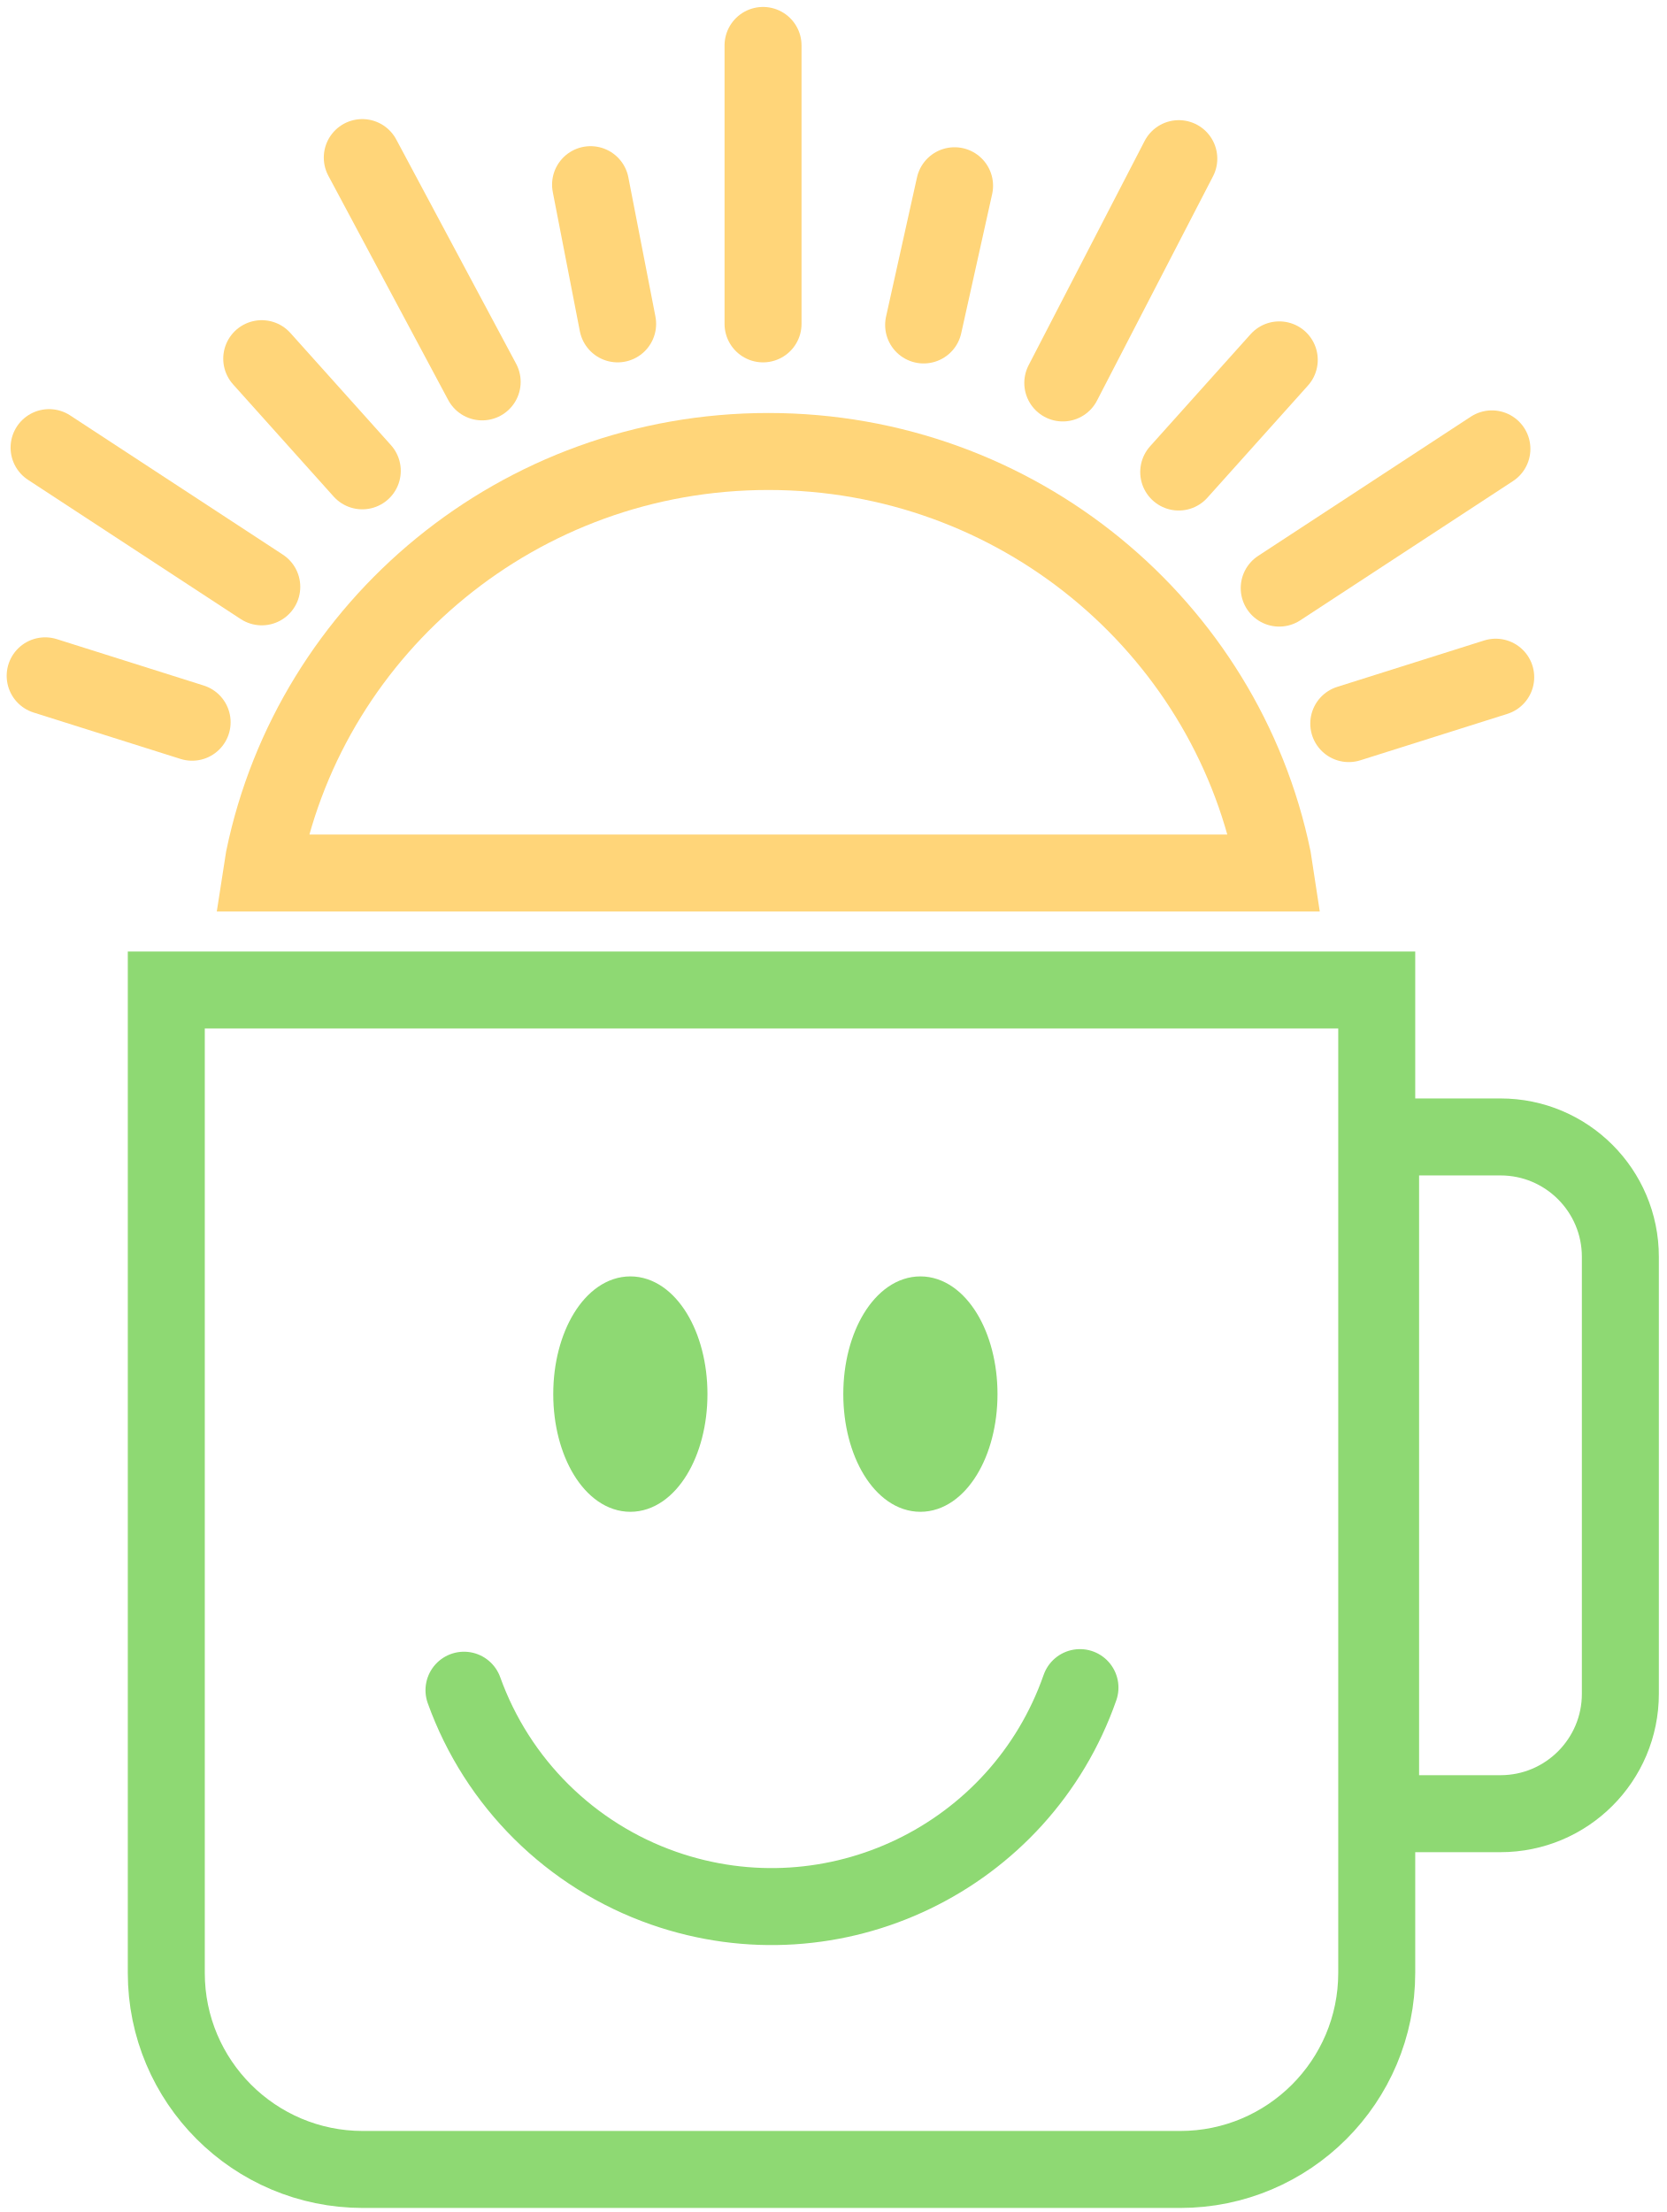
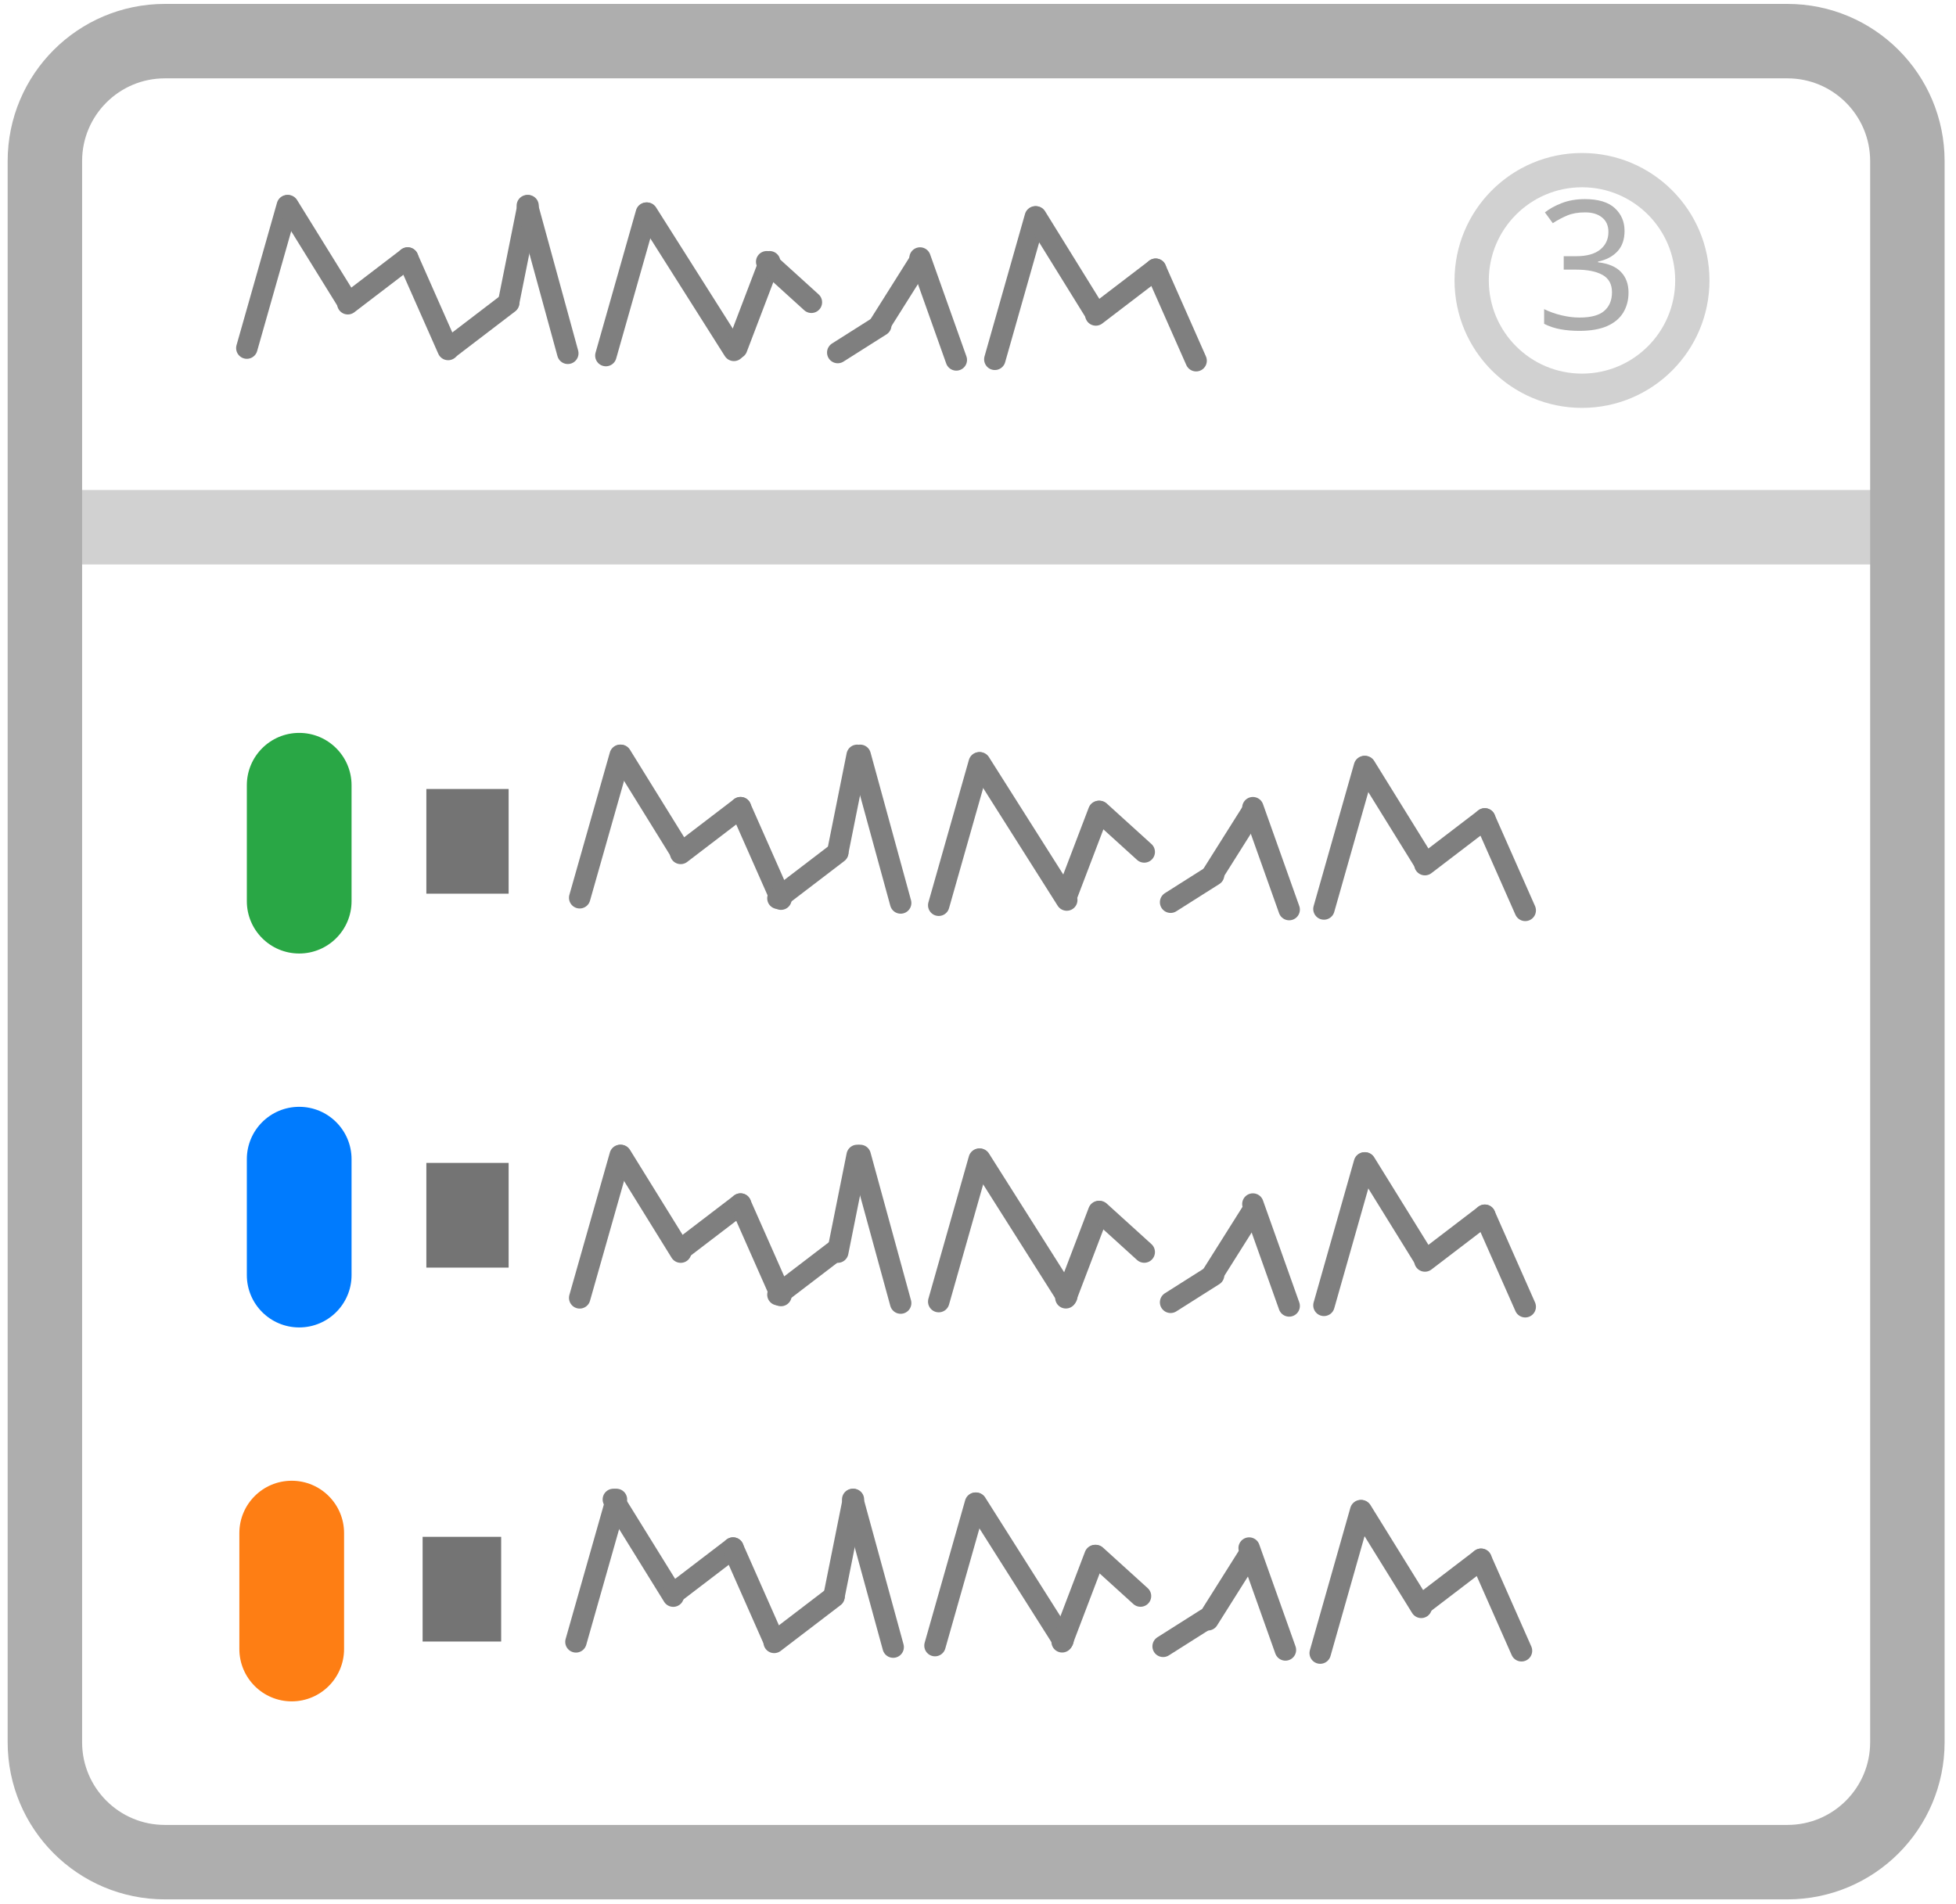
- <svg xmlns="http://www.w3.org/2000/svg" width="431" height="572" xml:space="preserve" overflow="hidden">
-   <g transform="translate(-2997 -1320)">
+ <svg xmlns="http://www.w3.org/2000/svg" width="523" height="509" xml:space="preserve" overflow="hidden">
+   <g transform="translate(-3235 -577)">
    <g>
-       <path d="M3302.17 1881 3090.83 1881C3062.76 1881 3040 1858.24 3040 1830.17L3040 1576 3353 1576 3353 1830.17C3353 1858.24 3330.24 1881 3302.17 1881Z" stroke="#8ED973" stroke-width="19.908" stroke-linecap="butt" stroke-linejoin="miter" stroke-miterlimit="8" stroke-opacity="1" fill="none" fill-rule="evenodd" />
-       <path d="M3276.26 1756.4C3260.86 1800.45 3212.66 1823.67 3168.6 1808.26 3144.56 1799.85 3125.59 1781.04 3116.98 1757.07" stroke="#8ED973" stroke-width="19.908" stroke-linecap="round" stroke-linejoin="miter" stroke-miterlimit="8" stroke-opacity="1" fill="none" fill-rule="evenodd" />
-       <path d="M3143.5 1680.5C3143.5 1665.59 3150.89 1653.5 3160 1653.5 3169.11 1653.5 3176.5 1665.59 3176.5 1680.5 3176.5 1695.41 3169.11 1707.5 3160 1707.5 3150.89 1707.5 3143.5 1695.41 3143.5 1680.5Z" stroke="#8ED973" stroke-width="6.875" stroke-linecap="butt" stroke-linejoin="miter" stroke-miterlimit="8" stroke-opacity="1" fill="#8ED973" fill-rule="evenodd" fill-opacity="1" />
-       <path d="M3218.5 1680.5C3218.5 1665.59 3225.89 1653.5 3235 1653.5 3244.11 1653.5 3251.5 1665.59 3251.5 1680.5 3251.5 1695.41 3244.11 1707.5 3235 1707.5 3225.89 1707.5 3218.5 1695.41 3218.5 1680.5Z" stroke="#8ED973" stroke-width="6.875" stroke-linecap="butt" stroke-linejoin="miter" stroke-miterlimit="8" stroke-opacity="1" fill="#8ED973" fill-rule="evenodd" fill-opacity="1" />
-       <path d="M3416 1645 3416 1758C3416 1775.12 3402.12 1789 3385 1789L3354 1789 3354 1614 3385 1614C3402.12 1614 3416 1627.88 3416 1645Z" stroke="#8ED973" stroke-width="19.908" stroke-linecap="butt" stroke-linejoin="miter" stroke-miterlimit="8" stroke-opacity="1" fill="none" fill-rule="evenodd" />
-       <path d="M3195.68 1436.75C3260.01 1436.75 3313.69 1481.93 3326.1 1541.97L3326.68 1545.76 3064.68 1545.76 3065.27 1541.97C3077.68 1481.93 3131.35 1436.75 3195.68 1436.75Z" stroke="#FFD579" stroke-width="19.908" stroke-linecap="butt" stroke-linejoin="miter" stroke-miterlimit="8" stroke-opacity="1" fill="none" fill-rule="evenodd" />
-       <path d="M3194.31 1331.75 3194.31 1403.75" stroke="#FFD579" stroke-width="19.908" stroke-linecap="round" stroke-linejoin="miter" stroke-miterlimit="8" stroke-opacity="1" fill="none" fill-rule="evenodd" />
-       <path d="M0.18 0.026 30.18 58.026" stroke="#FFD579" stroke-width="19.908" stroke-linecap="round" stroke-linejoin="miter" stroke-miterlimit="8" stroke-opacity="1" fill="none" fill-rule="evenodd" transform="matrix(-1 1.22465e-16 1.22465e-16 1 3302 1361)" />
-       <path d="M0.217 0.076 55.217 36.076" stroke="#FFD579" stroke-width="19.908" stroke-linecap="round" stroke-linejoin="miter" stroke-miterlimit="8" stroke-opacity="1" fill="none" fill-rule="evenodd" transform="matrix(-1 1.22465e-16 1.22465e-16 1 3383 1436)" />
-       <path d="M0.231 0.113 38.23 12.113" stroke="#FFD579" stroke-width="19.908" stroke-linecap="round" stroke-linejoin="miter" stroke-miterlimit="8" stroke-opacity="1" fill="none" fill-rule="evenodd" transform="matrix(-1 1.22465e-16 1.22465e-16 1 3384 1495)" />
-       <path d="M0.203 0.061 26.203 29.061" stroke="#FFD579" stroke-width="19.908" stroke-linecap="round" stroke-linejoin="miter" stroke-miterlimit="8" stroke-opacity="1" fill="none" fill-rule="evenodd" transform="matrix(-1 1.22465e-16 1.22465e-16 1 3328 1413)" />
-       <path d="M0.164 0.03 8.164 36.03" stroke="#FFD579" stroke-width="19.908" stroke-linecap="round" stroke-linejoin="miter" stroke-miterlimit="8" stroke-opacity="1" fill="none" fill-rule="evenodd" transform="matrix(-1 1.22465e-16 1.22465e-16 1 3244 1368)" />
-       <path d="M3090.68 1360.75 3121.68 1418.75" stroke="#FFD579" stroke-width="19.908" stroke-linecap="round" stroke-linejoin="miter" stroke-miterlimit="8" stroke-opacity="1" fill="none" fill-rule="evenodd" />
-       <path d="M3009.69 1435.75 3064.69 1471.75" stroke="#FFD579" stroke-width="19.908" stroke-linecap="round" stroke-linejoin="miter" stroke-miterlimit="8" stroke-opacity="1" fill="none" fill-rule="evenodd" />
-       <path d="M3008.68 1494.76 3046.68 1506.76" stroke="#FFD579" stroke-width="19.908" stroke-linecap="round" stroke-linejoin="miter" stroke-miterlimit="8" stroke-opacity="1" fill="none" fill-rule="evenodd" />
-       <path d="M3064.68 1412.75 3090.68 1441.75" stroke="#FFD579" stroke-width="19.908" stroke-linecap="round" stroke-linejoin="miter" stroke-miterlimit="8" stroke-opacity="1" fill="none" fill-rule="evenodd" />
-       <path d="M3149.71 1367.75 3156.71 1403.75" stroke="#FFD579" stroke-width="19.908" stroke-linecap="round" stroke-linejoin="miter" stroke-miterlimit="8" stroke-opacity="1" fill="none" fill-rule="evenodd" />
+       <path d="M3247 718 3745.9 718" stroke="#D1D1D1" stroke-width="19.908" stroke-linecap="butt" stroke-linejoin="miter" stroke-miterlimit="8" stroke-opacity="1" fill="none" fill-rule="evenodd" />
+       <path d="M3247 620.084C3247 602.365 3261.36 588 3279.08 588L3712.92 588C3730.64 588 3745 602.365 3745 620.084L3745 1042.92C3745 1060.64 3730.64 1075 3712.92 1075L3279.08 1075C3261.36 1075 3247 1060.64 3247 1042.92Z" stroke="#AEAEAE" stroke-width="19.908" stroke-linecap="butt" stroke-linejoin="miter" stroke-miterlimit="8" stroke-opacity="1" fill="none" fill-rule="evenodd" />
+       <path d="M0 0 10.824 38.094" stroke="#7F7F7F" stroke-width="5.729" stroke-linecap="round" stroke-linejoin="miter" stroke-miterlimit="8" stroke-opacity="1" fill="none" fill-rule="evenodd" transform="matrix(1 0 0 -1 3301 670.094)" />
+       <path d="M3328.01 657.86 3312 632" stroke="#7F7F7F" stroke-width="5.729" stroke-linecap="round" stroke-linejoin="miter" stroke-miterlimit="8" stroke-opacity="1" fill="none" fill-rule="evenodd" />
+       <path d="M0 0 16.01 12.233" stroke="#7F7F7F" stroke-width="5.729" stroke-linecap="round" stroke-linejoin="miter" stroke-miterlimit="8" stroke-opacity="1" fill="none" fill-rule="evenodd" transform="matrix(-1 0 0 1 3344.01 646)" />
+       <path d="M3354.82 670.467 3344 646" stroke="#7F7F7F" stroke-width="5.729" stroke-linecap="round" stroke-linejoin="miter" stroke-miterlimit="8" stroke-opacity="1" fill="none" fill-rule="evenodd" />
+       <path d="M0 0 16.01 12.233" stroke="#7F7F7F" stroke-width="5.729" stroke-linecap="round" stroke-linejoin="miter" stroke-miterlimit="8" stroke-opacity="1" fill="none" fill-rule="evenodd" transform="matrix(-1 0 0 1 3371.01 658)" />
+       <path d="M0 0 5.186 25.86" stroke="#7F7F7F" stroke-width="5.729" stroke-linecap="round" stroke-linejoin="miter" stroke-miterlimit="8" stroke-opacity="1" fill="none" fill-rule="evenodd" transform="matrix(-1 0 0 1 3376.19 632)" />
+       <path d="M3386.82 671.488 3376 632" stroke="#7F7F7F" stroke-width="5.729" stroke-linecap="round" stroke-linejoin="miter" stroke-miterlimit="8" stroke-opacity="1" fill="none" fill-rule="evenodd" />
+       <path d="M0 0 10.824 38.094" stroke="#7F7F7F" stroke-width="5.729" stroke-linecap="round" stroke-linejoin="miter" stroke-miterlimit="8" stroke-opacity="1" fill="none" fill-rule="evenodd" transform="matrix(1 0 0 -1 3397 672.094)" />
+       <path d="M3431.23 670.7 3408 634" stroke="#7F7F7F" stroke-width="5.729" stroke-linecap="round" stroke-linejoin="miter" stroke-miterlimit="8" stroke-opacity="1" fill="none" fill-rule="evenodd" />
+       <path d="M0 0 8.794 23.073" stroke="#7F7F7F" stroke-width="5.729" stroke-linecap="round" stroke-linejoin="miter" stroke-miterlimit="8" stroke-opacity="1" fill="none" fill-rule="evenodd" transform="matrix(-1 0 0 1 3440.79 647)" />
+       <path d="M3451.95 657.84 3440 647" stroke="#7F7F7F" stroke-width="5.729" stroke-linecap="round" stroke-linejoin="miter" stroke-miterlimit="8" stroke-opacity="1" fill="none" fill-rule="evenodd" />
+       <path d="M0 0 11.501 7.284" stroke="#7F7F7F" stroke-width="5.729" stroke-linecap="round" stroke-linejoin="miter" stroke-miterlimit="8" stroke-opacity="1" fill="none" fill-rule="evenodd" transform="matrix(-1 0 0 1 3470.5 664)" />
+       <path d="M3490.7 673.254 3481 646" stroke="#7F7F7F" stroke-width="5.729" stroke-linecap="round" stroke-linejoin="miter" stroke-miterlimit="8" stroke-opacity="1" fill="none" fill-rule="evenodd" />
+       <path d="M0 0 10.824 17.182" stroke="#7F7F7F" stroke-width="5.729" stroke-linecap="round" stroke-linejoin="miter" stroke-miterlimit="8" stroke-opacity="1" fill="none" fill-rule="evenodd" transform="matrix(-1 0 0 1 3480.82 647)" />
+       <path d="M0 0 10.824 38.094" stroke="#7F7F7F" stroke-width="5.729" stroke-linecap="round" stroke-linejoin="miter" stroke-miterlimit="8" stroke-opacity="1" fill="none" fill-rule="evenodd" transform="matrix(1 0 0 -1 3501 673.094)" />
+       <path d="M3528.01 660.86 3512 635" stroke="#7F7F7F" stroke-width="5.729" stroke-linecap="round" stroke-linejoin="miter" stroke-miterlimit="8" stroke-opacity="1" fill="none" fill-rule="evenodd" />
+       <path d="M0 0 16.01 12.233" stroke="#7F7F7F" stroke-width="5.729" stroke-linecap="round" stroke-linejoin="miter" stroke-miterlimit="8" stroke-opacity="1" fill="none" fill-rule="evenodd" transform="matrix(-1 0 0 1 3544.01 649)" />
+       <path d="M3554.82 673.467 3544 649" stroke="#7F7F7F" stroke-width="5.729" stroke-linecap="round" stroke-linejoin="miter" stroke-miterlimit="8" stroke-opacity="1" fill="none" fill-rule="evenodd" />
+       <path d="M3628.5 652C3628.5 635.708 3641.71 622.5 3658 622.5 3674.29 622.5 3687.5 635.708 3687.5 652 3687.5 668.293 3674.29 681.5 3658 681.5 3641.71 681.5 3628.5 668.293 3628.5 652Z" stroke="#D1D1D1" stroke-width="9.167" stroke-linecap="butt" stroke-linejoin="miter" stroke-miterlimit="8" stroke-opacity="1" fill="none" fill-rule="evenodd" />
+       <text fill="#AEAEAE" fill-opacity="1" font-family="Aptos,Aptos_MSFontService,sans-serif" font-style="normal" font-variant="normal" font-weight="400" font-stretch="normal" font-size="48" text-anchor="start" direction="ltr" writing-mode="lr-tb" unicode-bidi="normal" text-decoration="none" transform="matrix(1 0 0 1 3645.72 665)">3</text>
+       <path d="M3301 787C3301 779.268 3307.27 773 3315 773L3315 773C3322.73 773 3329 779.268 3329 787L3329 818C3329 825.732 3322.73 832 3315 832L3315 832C3307.27 832 3301 825.732 3301 818Z" fill="#29A745" fill-rule="evenodd" fill-opacity="1" />
+       <path d="M3301 887C3301 879.268 3307.27 873 3315 873L3315 873C3322.73 873 3329 879.268 3329 887L3329 918C3329 925.732 3322.73 932 3315 932L3315 932C3307.27 932 3301 925.732 3301 918Z" fill="#007BFE" fill-rule="evenodd" fill-opacity="1" />
+       <path d="M3299 987C3299 979.268 3305.27 973 3313 973L3313 973C3320.73 973 3327 979.268 3327 987L3327 1018C3327 1025.73 3320.73 1032 3313 1032L3313 1032C3305.27 1032 3299 1025.73 3299 1018Z" fill="#FE7E14" fill-rule="evenodd" fill-opacity="1" />
+       <rect x="3349" y="788" width="22" height="28" fill="#747474" fill-opacity="1" />
+       <rect x="3349" y="888" width="22" height="28" fill="#747474" fill-opacity="1" />
+       <rect x="3348" y="988" width="21" height="28" fill="#747474" fill-opacity="1" />
+       <path d="M0 0 10.824 38.094" stroke="#7F7F7F" stroke-width="5.729" stroke-linecap="round" stroke-linejoin="miter" stroke-miterlimit="8" stroke-opacity="1" fill="none" fill-rule="evenodd" transform="matrix(1 0 0 -1 3390 817.094)" />
+       <path d="M3417.01 804.86 3401 779" stroke="#7F7F7F" stroke-width="5.729" stroke-linecap="round" stroke-linejoin="miter" stroke-miterlimit="8" stroke-opacity="1" fill="none" fill-rule="evenodd" />
+       <path d="M0 0 16.01 12.233" stroke="#7F7F7F" stroke-width="5.729" stroke-linecap="round" stroke-linejoin="miter" stroke-miterlimit="8" stroke-opacity="1" fill="none" fill-rule="evenodd" transform="matrix(-1 0 0 1 3433.01 793)" />
+       <path d="M3443.82 817.467 3433 793" stroke="#7F7F7F" stroke-width="5.729" stroke-linecap="round" stroke-linejoin="miter" stroke-miterlimit="8" stroke-opacity="1" fill="none" fill-rule="evenodd" />
+       <path d="M0 0 16.01 12.233" stroke="#7F7F7F" stroke-width="5.729" stroke-linecap="round" stroke-linejoin="miter" stroke-miterlimit="8" stroke-opacity="1" fill="none" fill-rule="evenodd" transform="matrix(-1 0 0 1 3459.01 805)" />
+       <path d="M0 0 5.186 25.86" stroke="#7F7F7F" stroke-width="5.729" stroke-linecap="round" stroke-linejoin="miter" stroke-miterlimit="8" stroke-opacity="1" fill="none" fill-rule="evenodd" transform="matrix(-1 0 0 1 3464.19 779)" />
+       <path d="M3475.82 818.487 3465 779" stroke="#7F7F7F" stroke-width="5.729" stroke-linecap="round" stroke-linejoin="miter" stroke-miterlimit="8" stroke-opacity="1" fill="none" fill-rule="evenodd" />
+       <path d="M0 0 10.824 38.094" stroke="#7F7F7F" stroke-width="5.729" stroke-linecap="round" stroke-linejoin="miter" stroke-miterlimit="8" stroke-opacity="1" fill="none" fill-rule="evenodd" transform="matrix(1 0 0 -1 3486 819.094)" />
+       <path d="M3520.23 817.7 3497 781" stroke="#7F7F7F" stroke-width="5.729" stroke-linecap="round" stroke-linejoin="miter" stroke-miterlimit="8" stroke-opacity="1" fill="none" fill-rule="evenodd" />
+       <path d="M0 0 8.794 23.073" stroke="#7F7F7F" stroke-width="5.729" stroke-linecap="round" stroke-linejoin="miter" stroke-miterlimit="8" stroke-opacity="1" fill="none" fill-rule="evenodd" transform="matrix(-1 0 0 1 3528.79 794)" />
+       <path d="M3540.95 804.84 3529 794" stroke="#7F7F7F" stroke-width="5.729" stroke-linecap="round" stroke-linejoin="miter" stroke-miterlimit="8" stroke-opacity="1" fill="none" fill-rule="evenodd" />
+       <path d="M0 0 11.501 7.284" stroke="#7F7F7F" stroke-width="5.729" stroke-linecap="round" stroke-linejoin="miter" stroke-miterlimit="8" stroke-opacity="1" fill="none" fill-rule="evenodd" transform="matrix(-1 0 0 1 3559.5 811)" />
+       <path d="M3579.7 820.254 3570 793" stroke="#7F7F7F" stroke-width="5.729" stroke-linecap="round" stroke-linejoin="miter" stroke-miterlimit="8" stroke-opacity="1" fill="none" fill-rule="evenodd" />
+       <path d="M0 0 10.824 17.182" stroke="#7F7F7F" stroke-width="5.729" stroke-linecap="round" stroke-linejoin="miter" stroke-miterlimit="8" stroke-opacity="1" fill="none" fill-rule="evenodd" transform="matrix(-1 0 0 1 3569.82 794)" />
+       <path d="M0 0 10.824 38.094" stroke="#7F7F7F" stroke-width="5.729" stroke-linecap="round" stroke-linejoin="miter" stroke-miterlimit="8" stroke-opacity="1" fill="none" fill-rule="evenodd" transform="matrix(1 0 0 -1 3589 820.094)" />
+       <path d="M3616.01 807.86 3600 782" stroke="#7F7F7F" stroke-width="5.729" stroke-linecap="round" stroke-linejoin="miter" stroke-miterlimit="8" stroke-opacity="1" fill="none" fill-rule="evenodd" />
+       <path d="M0 0 16.01 12.233" stroke="#7F7F7F" stroke-width="5.729" stroke-linecap="round" stroke-linejoin="miter" stroke-miterlimit="8" stroke-opacity="1" fill="none" fill-rule="evenodd" transform="matrix(-1 0 0 1 3632.01 796)" />
+       <path d="M3642.82 820.467 3632 796" stroke="#7F7F7F" stroke-width="5.729" stroke-linecap="round" stroke-linejoin="miter" stroke-miterlimit="8" stroke-opacity="1" fill="none" fill-rule="evenodd" />
+       <path d="M0 0 10.824 38.094" stroke="#7F7F7F" stroke-width="5.729" stroke-linecap="round" stroke-linejoin="miter" stroke-miterlimit="8" stroke-opacity="1" fill="none" fill-rule="evenodd" transform="matrix(1 0 0 -1 3390 924.094)" />
+       <path d="M3417.01 911.86 3401 886" stroke="#7F7F7F" stroke-width="5.729" stroke-linecap="round" stroke-linejoin="miter" stroke-miterlimit="8" stroke-opacity="1" fill="none" fill-rule="evenodd" />
+       <path d="M0 0 16.01 12.233" stroke="#7F7F7F" stroke-width="5.729" stroke-linecap="round" stroke-linejoin="miter" stroke-miterlimit="8" stroke-opacity="1" fill="none" fill-rule="evenodd" transform="matrix(-1 0 0 1 3433.01 899)" />
+       <path d="M3443.82 923.467 3433 899" stroke="#7F7F7F" stroke-width="5.729" stroke-linecap="round" stroke-linejoin="miter" stroke-miterlimit="8" stroke-opacity="1" fill="none" fill-rule="evenodd" />
+       <path d="M0 0 16.01 12.233" stroke="#7F7F7F" stroke-width="5.729" stroke-linecap="round" stroke-linejoin="miter" stroke-miterlimit="8" stroke-opacity="1" fill="none" fill-rule="evenodd" transform="matrix(-1 0 0 1 3459.01 911)" />
+       <path d="M0 0 5.186 25.86" stroke="#7F7F7F" stroke-width="5.729" stroke-linecap="round" stroke-linejoin="miter" stroke-miterlimit="8" stroke-opacity="1" fill="none" fill-rule="evenodd" transform="matrix(-1 0 0 1 3464.19 886)" />
+       <path d="M3475.82 925.487 3465 886" stroke="#7F7F7F" stroke-width="5.729" stroke-linecap="round" stroke-linejoin="miter" stroke-miterlimit="8" stroke-opacity="1" fill="none" fill-rule="evenodd" />
+       <path d="M0 0 10.824 38.094" stroke="#7F7F7F" stroke-width="5.729" stroke-linecap="round" stroke-linejoin="miter" stroke-miterlimit="8" stroke-opacity="1" fill="none" fill-rule="evenodd" transform="matrix(1 0 0 -1 3486 925.094)" />
+       <path d="M3520.23 923.7 3497 887" stroke="#7F7F7F" stroke-width="5.729" stroke-linecap="round" stroke-linejoin="miter" stroke-miterlimit="8" stroke-opacity="1" fill="none" fill-rule="evenodd" />
+       <path d="M0 0 8.794 23.073" stroke="#7F7F7F" stroke-width="5.729" stroke-linecap="round" stroke-linejoin="miter" stroke-miterlimit="8" stroke-opacity="1" fill="none" fill-rule="evenodd" transform="matrix(-1 0 0 1 3528.79 901)" />
+       <path d="M3540.95 911.84 3529 901" stroke="#7F7F7F" stroke-width="5.729" stroke-linecap="round" stroke-linejoin="miter" stroke-miterlimit="8" stroke-opacity="1" fill="none" fill-rule="evenodd" />
+       <path d="M0 0 11.501 7.284" stroke="#7F7F7F" stroke-width="5.729" stroke-linecap="round" stroke-linejoin="miter" stroke-miterlimit="8" stroke-opacity="1" fill="none" fill-rule="evenodd" transform="matrix(-1 0 0 1 3559.5 918)" />
+       <path d="M3579.7 926.254 3570 899" stroke="#7F7F7F" stroke-width="5.729" stroke-linecap="round" stroke-linejoin="miter" stroke-miterlimit="8" stroke-opacity="1" fill="none" fill-rule="evenodd" />
+       <path d="M0 0 10.824 17.182" stroke="#7F7F7F" stroke-width="5.729" stroke-linecap="round" stroke-linejoin="miter" stroke-miterlimit="8" stroke-opacity="1" fill="none" fill-rule="evenodd" transform="matrix(-1 0 0 1 3569.82 901)" />
+       <path d="M0 0 10.824 38.094" stroke="#7F7F7F" stroke-width="5.729" stroke-linecap="round" stroke-linejoin="miter" stroke-miterlimit="8" stroke-opacity="1" fill="none" fill-rule="evenodd" transform="matrix(1 0 0 -1 3589 926.094)" />
+       <path d="M3616.01 913.86 3600 888" stroke="#7F7F7F" stroke-width="5.729" stroke-linecap="round" stroke-linejoin="miter" stroke-miterlimit="8" stroke-opacity="1" fill="none" fill-rule="evenodd" />
+       <path d="M0 0 16.01 12.233" stroke="#7F7F7F" stroke-width="5.729" stroke-linecap="round" stroke-linejoin="miter" stroke-miterlimit="8" stroke-opacity="1" fill="none" fill-rule="evenodd" transform="matrix(-1 0 0 1 3632.01 902)" />
+       <path d="M3642.82 926.467 3632 902" stroke="#7F7F7F" stroke-width="5.729" stroke-linecap="round" stroke-linejoin="miter" stroke-miterlimit="8" stroke-opacity="1" fill="none" fill-rule="evenodd" />
+       <path d="M0 0 10.824 38.094" stroke="#7F7F7F" stroke-width="5.729" stroke-linecap="round" stroke-linejoin="miter" stroke-miterlimit="8" stroke-opacity="1" fill="none" fill-rule="evenodd" transform="matrix(1 0 0 -1 3389 1016.09)" />
+       <path d="M3415.01 1003.86 3399 978" stroke="#7F7F7F" stroke-width="5.729" stroke-linecap="round" stroke-linejoin="miter" stroke-miterlimit="8" stroke-opacity="1" fill="none" fill-rule="evenodd" />
+       <path d="M0 0 16.01 12.233" stroke="#7F7F7F" stroke-width="5.729" stroke-linecap="round" stroke-linejoin="miter" stroke-miterlimit="8" stroke-opacity="1" fill="none" fill-rule="evenodd" transform="matrix(-1 0 0 1 3431.01 991)" />
+       <path d="M3441.82 1015.47 3431 991" stroke="#7F7F7F" stroke-width="5.729" stroke-linecap="round" stroke-linejoin="miter" stroke-miterlimit="8" stroke-opacity="1" fill="none" fill-rule="evenodd" />
+       <path d="M0 0 16.01 12.233" stroke="#7F7F7F" stroke-width="5.729" stroke-linecap="round" stroke-linejoin="miter" stroke-miterlimit="8" stroke-opacity="1" fill="none" fill-rule="evenodd" transform="matrix(-1 0 0 1 3458.01 1004)" />
+       <path d="M0 0 5.186 25.86" stroke="#7F7F7F" stroke-width="5.729" stroke-linecap="round" stroke-linejoin="miter" stroke-miterlimit="8" stroke-opacity="1" fill="none" fill-rule="evenodd" transform="matrix(-1 0 0 1 3463.19 978)" />
+       <path d="M3473.82 1017.49 3463 978" stroke="#7F7F7F" stroke-width="5.729" stroke-linecap="round" stroke-linejoin="miter" stroke-miterlimit="8" stroke-opacity="1" fill="none" fill-rule="evenodd" />
+       <path d="M0 0 10.824 38.094" stroke="#7F7F7F" stroke-width="5.729" stroke-linecap="round" stroke-linejoin="miter" stroke-miterlimit="8" stroke-opacity="1" fill="none" fill-rule="evenodd" transform="matrix(1 0 0 -1 3485 1017.09)" />
+       <path d="M3519.23 1015.7 3496 979" stroke="#7F7F7F" stroke-width="5.729" stroke-linecap="round" stroke-linejoin="miter" stroke-miterlimit="8" stroke-opacity="1" fill="none" fill-rule="evenodd" />
+       <path d="M0 0 8.794 23.073" stroke="#7F7F7F" stroke-width="5.729" stroke-linecap="round" stroke-linejoin="miter" stroke-miterlimit="8" stroke-opacity="1" fill="none" fill-rule="evenodd" transform="matrix(-1 0 0 1 3527.79 993)" />
+       <path d="M3539.95 1003.84 3528 993" stroke="#7F7F7F" stroke-width="5.729" stroke-linecap="round" stroke-linejoin="miter" stroke-miterlimit="8" stroke-opacity="1" fill="none" fill-rule="evenodd" />
+       <path d="M0 0 11.501 7.284" stroke="#7F7F7F" stroke-width="5.729" stroke-linecap="round" stroke-linejoin="miter" stroke-miterlimit="8" stroke-opacity="1" fill="none" fill-rule="evenodd" transform="matrix(-1 0 0 1 3557.5 1010)" />
+       <path d="M3578.7 1018.25 3569 991" stroke="#7F7F7F" stroke-width="5.729" stroke-linecap="round" stroke-linejoin="miter" stroke-miterlimit="8" stroke-opacity="1" fill="none" fill-rule="evenodd" />
+       <path d="M0 0 10.824 17.182" stroke="#7F7F7F" stroke-width="5.729" stroke-linecap="round" stroke-linejoin="miter" stroke-miterlimit="8" stroke-opacity="1" fill="none" fill-rule="evenodd" transform="matrix(-1 0 0 1 3568.82 993)" />
+       <path d="M0 0 10.824 38.094" stroke="#7F7F7F" stroke-width="5.729" stroke-linecap="round" stroke-linejoin="miter" stroke-miterlimit="8" stroke-opacity="1" fill="none" fill-rule="evenodd" transform="matrix(1 0 0 -1 3588 1019.09)" />
+       <path d="M3615.01 1006.86 3599 981" stroke="#7F7F7F" stroke-width="5.729" stroke-linecap="round" stroke-linejoin="miter" stroke-miterlimit="8" stroke-opacity="1" fill="none" fill-rule="evenodd" />
+       <path d="M0 0 16.01 12.233" stroke="#7F7F7F" stroke-width="5.729" stroke-linecap="round" stroke-linejoin="miter" stroke-miterlimit="8" stroke-opacity="1" fill="none" fill-rule="evenodd" transform="matrix(-1 0 0 1 3631.01 994)" />
+       <path d="M3641.82 1018.47 3631 994" stroke="#7F7F7F" stroke-width="5.729" stroke-linecap="round" stroke-linejoin="miter" stroke-miterlimit="8" stroke-opacity="1" fill="none" fill-rule="evenodd" />
    </g>
  </g>
</svg>
